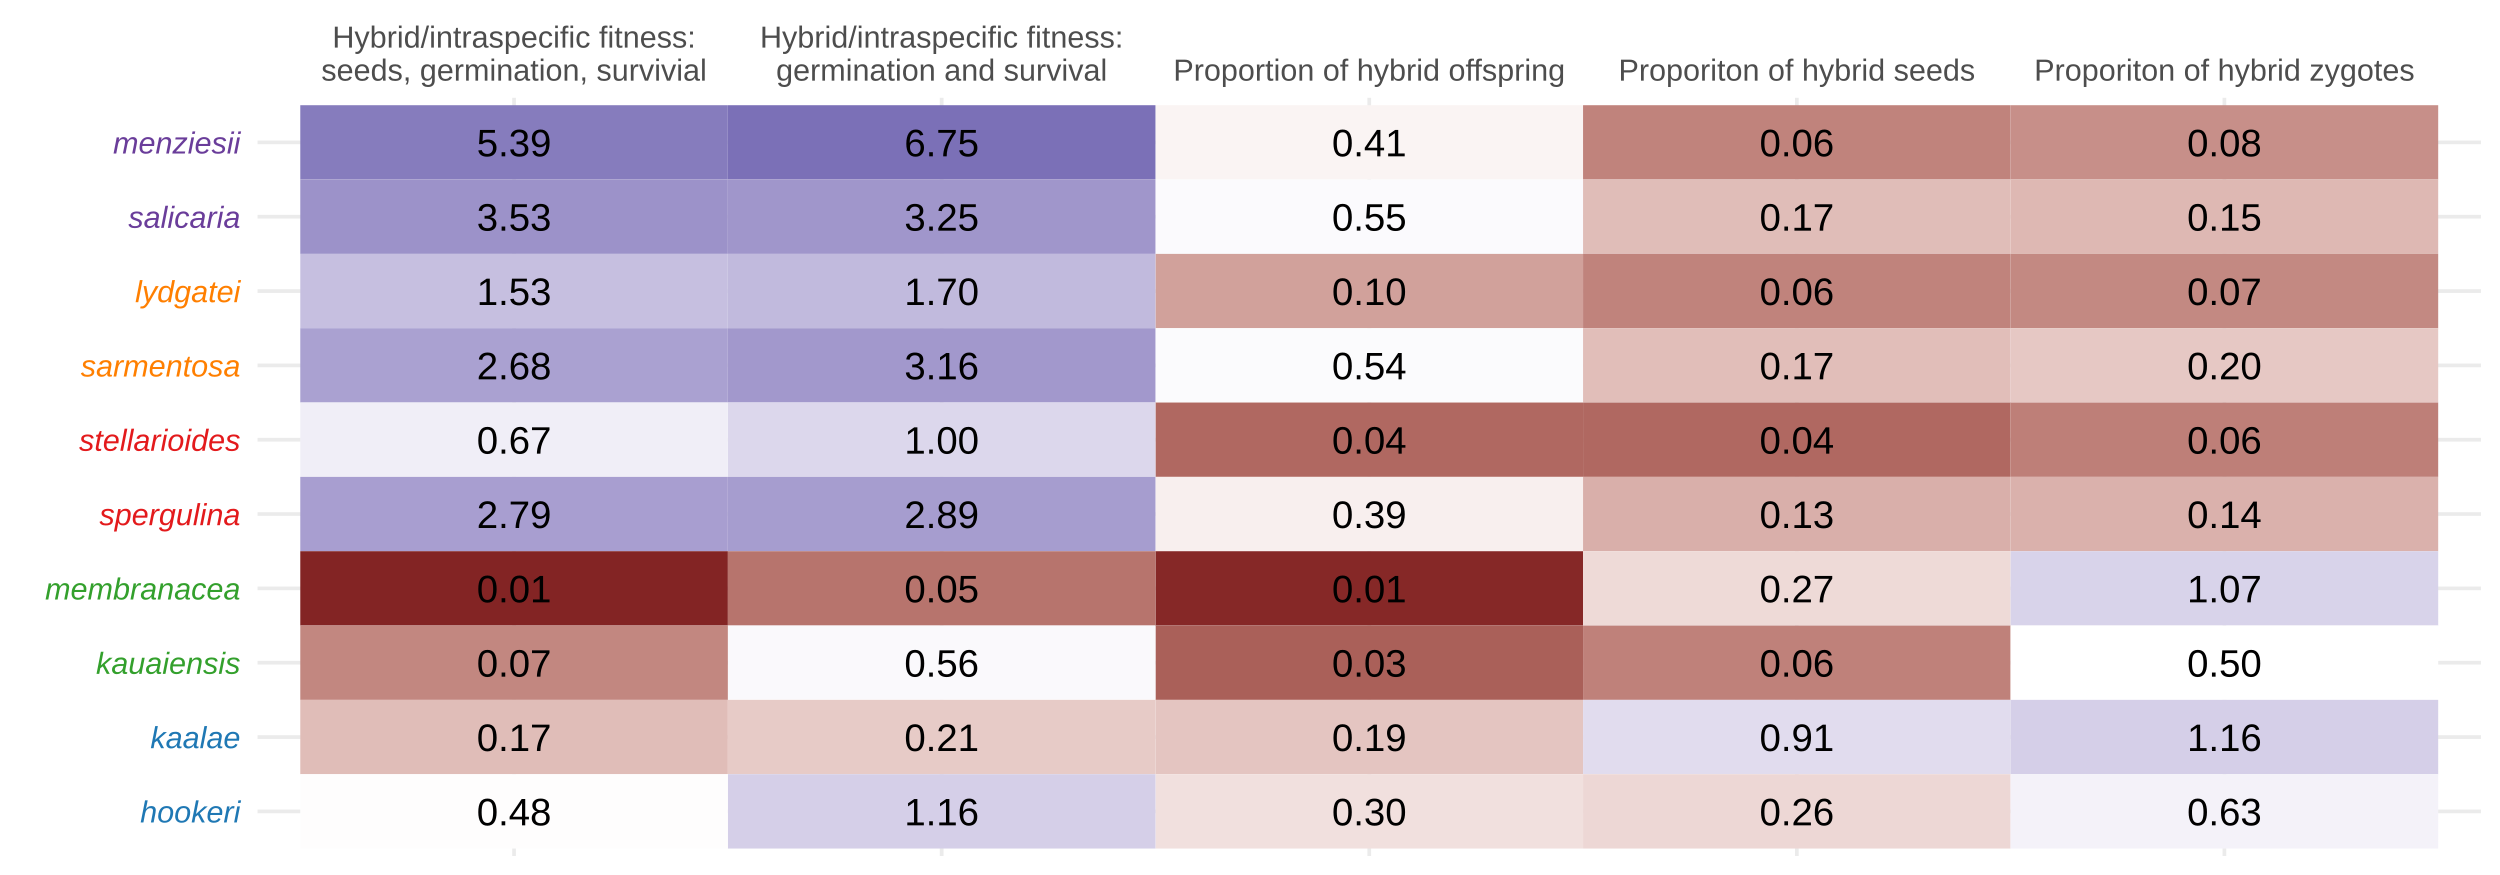
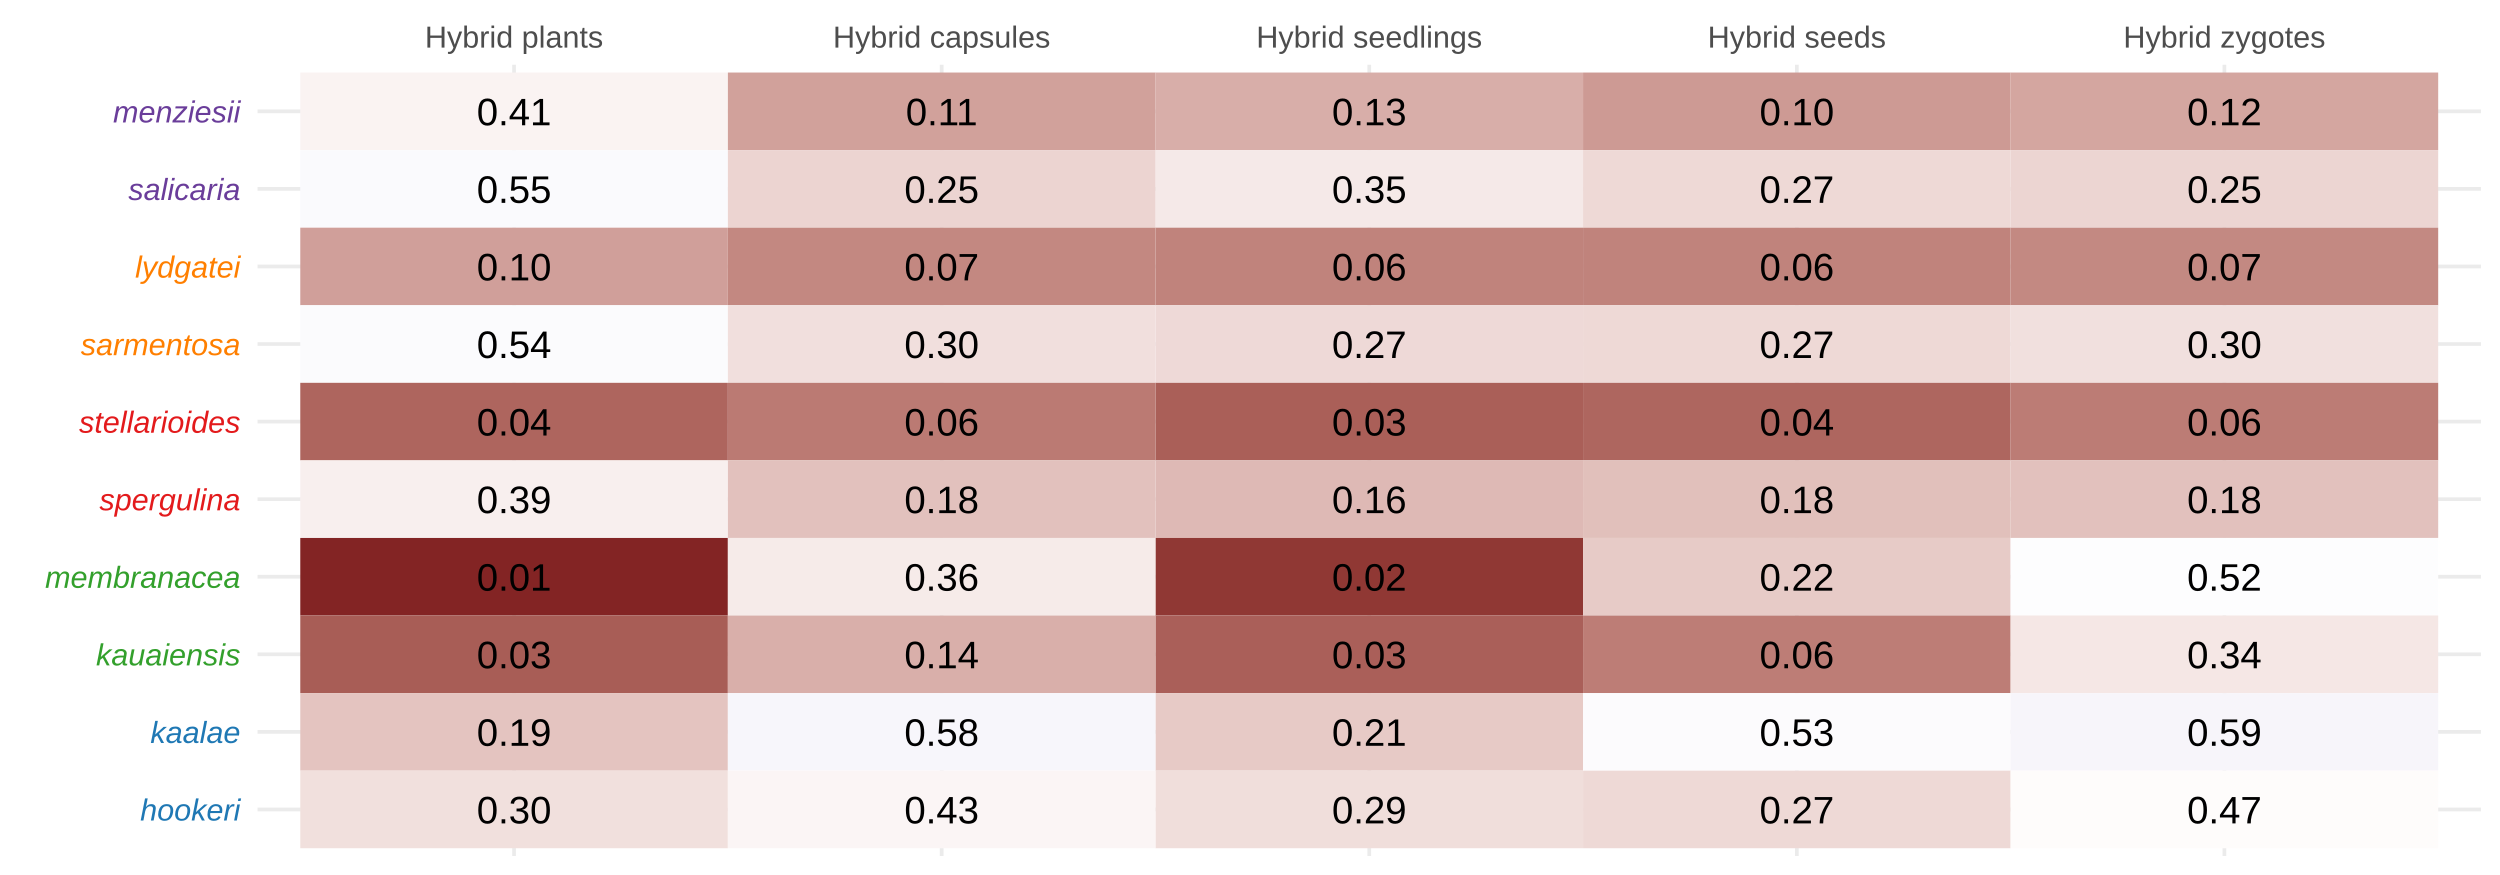
<svg xmlns="http://www.w3.org/2000/svg" class="svglite" width="720.00pt" height="252.00pt" viewBox="0 0 720.00 252.00">
  <defs>
    <style type="text/css">
    .svglite line, .svglite polyline, .svglite polygon, .svglite path, .svglite rect, .svglite circle {
      fill: none;
      stroke: #000000;
      stroke-linecap: round;
      stroke-linejoin: round;
      stroke-miterlimit: 10.00;
    }
    .svglite text {
      white-space: pre;
    }
  </style>
  </defs>
  <rect width="100%" height="100%" style="stroke: none; fill: #FFFFFF;" />
  <defs>
    <clipPath id="cpMC4wMHw3MjAuMDB8MC4wMHwyNTIuMDA=">
      <rect x="0.00" y="0.00" width="720.00" height="252.00" />
    </clipPath>
  </defs>
  <g clip-path="url(#cpMC4wMHw3MjAuMDB8MC4wMHwyNTIuMDA=)">
</g>
  <defs>
-     <clipPath id="cpNzQuMTd8NzE0LjUyfDI4LjE2fDI0Ni41Mg==">
-       <rect x="74.17" y="28.16" width="640.35" height="218.36" />
+     <clipPath id="cpNzQuMTd8NzE0LjUyfDE4LjY1fDI0Ni41Mg==">
+       <rect x="74.17" y="18.65" width="640.35" height="227.87" />
    </clipPath>
  </defs>
-   <g clip-path="url(#cpNzQuMTd8NzE0LjUyfDI4LjE2fDI0Ni41Mg==)">
-     <polyline points="74.17,233.68 714.52,233.68 " style="stroke-width: 1.07; stroke: #EBEBEB; stroke-linecap: butt;" />
-     <polyline points="74.17,212.27 714.52,212.27 " style="stroke-width: 1.07; stroke: #EBEBEB; stroke-linecap: butt;" />
-     <polyline points="74.17,190.86 714.52,190.86 " style="stroke-width: 1.07; stroke: #EBEBEB; stroke-linecap: butt;" />
-     <polyline points="74.17,169.45 714.52,169.45 " style="stroke-width: 1.07; stroke: #EBEBEB; stroke-linecap: butt;" />
-     <polyline points="74.17,148.04 714.52,148.04 " style="stroke-width: 1.07; stroke: #EBEBEB; stroke-linecap: butt;" />
-     <polyline points="74.17,126.64 714.52,126.64 " style="stroke-width: 1.07; stroke: #EBEBEB; stroke-linecap: butt;" />
-     <polyline points="74.17,105.23 714.52,105.23 " style="stroke-width: 1.07; stroke: #EBEBEB; stroke-linecap: butt;" />
-     <polyline points="74.17,83.82 714.52,83.82 " style="stroke-width: 1.07; stroke: #EBEBEB; stroke-linecap: butt;" />
-     <polyline points="74.17,62.41 714.52,62.41 " style="stroke-width: 1.07; stroke: #EBEBEB; stroke-linecap: butt;" />
-     <polyline points="74.17,41.00 714.52,41.00 " style="stroke-width: 1.07; stroke: #EBEBEB; stroke-linecap: butt;" />
-     <polyline points="148.05,246.52 148.05,28.16 " style="stroke-width: 1.07; stroke: #EBEBEB; stroke-linecap: butt;" />
-     <polyline points="271.20,246.52 271.20,28.16 " style="stroke-width: 1.07; stroke: #EBEBEB; stroke-linecap: butt;" />
-     <polyline points="394.34,246.52 394.34,28.16 " style="stroke-width: 1.07; stroke: #EBEBEB; stroke-linecap: butt;" />
-     <polyline points="517.49,246.52 517.49,28.16 " style="stroke-width: 1.07; stroke: #EBEBEB; stroke-linecap: butt;" />
-     <polyline points="640.63,246.52 640.63,28.16 " style="stroke-width: 1.07; stroke: #EBEBEB; stroke-linecap: butt;" />
-     <rect x="332.77" y="30.30" width="123.14" height="21.41" style="stroke-width: 0.21; stroke: none; stroke-linecap: butt; stroke-linejoin: miter; fill: #FAF4F3;" />
-     <rect x="209.63" y="30.30" width="123.14" height="21.41" style="stroke-width: 0.21; stroke: none; stroke-linecap: butt; stroke-linejoin: miter; fill: #7B70B7;" />
-     <rect x="455.92" y="30.30" width="123.14" height="21.41" style="stroke-width: 0.21; stroke: none; stroke-linecap: butt; stroke-linejoin: miter; fill: #C0837C;" />
-     <rect x="86.48" y="30.30" width="123.14" height="21.41" style="stroke-width: 0.21; stroke: none; stroke-linecap: butt; stroke-linejoin: miter; fill: #867CBD;" />
-     <rect x="579.06" y="30.30" width="123.14" height="21.41" style="stroke-width: 0.21; stroke: none; stroke-linecap: butt; stroke-linejoin: miter; fill: #C78F89;" />
-     <rect x="332.77" y="51.71" width="123.14" height="21.41" style="stroke-width: 0.21; stroke: none; stroke-linecap: butt; stroke-linejoin: miter; fill: #FBFAFD;" />
-     <rect x="209.63" y="51.71" width="123.14" height="21.41" style="stroke-width: 0.21; stroke: none; stroke-linecap: butt; stroke-linejoin: miter; fill: #A096CB;" />
-     <rect x="455.92" y="51.71" width="123.14" height="21.41" style="stroke-width: 0.21; stroke: none; stroke-linecap: butt; stroke-linejoin: miter; fill: #E0BDB8;" />
-     <rect x="86.48" y="51.71" width="123.14" height="21.41" style="stroke-width: 0.21; stroke: none; stroke-linecap: butt; stroke-linejoin: miter; fill: #9C92C9;" />
-     <rect x="579.06" y="51.71" width="123.14" height="21.41" style="stroke-width: 0.21; stroke: none; stroke-linecap: butt; stroke-linejoin: miter; fill: #DEB8B3;" />
-     <rect x="332.77" y="73.12" width="123.14" height="21.41" style="stroke-width: 0.21; stroke: none; stroke-linecap: butt; stroke-linejoin: miter; fill: #D1A19B;" />
-     <rect x="209.63" y="73.12" width="123.14" height="21.41" style="stroke-width: 0.21; stroke: none; stroke-linecap: butt; stroke-linejoin: miter; fill: #C1BADD;" />
-     <rect x="455.92" y="73.12" width="123.14" height="21.41" style="stroke-width: 0.21; stroke: none; stroke-linecap: butt; stroke-linejoin: miter; fill: #C0837C;" />
-     <rect x="86.48" y="73.12" width="123.14" height="21.41" style="stroke-width: 0.21; stroke: none; stroke-linecap: butt; stroke-linejoin: miter; fill: #C6BFE0;" />
-     <rect x="579.06" y="73.12" width="123.14" height="21.41" style="stroke-width: 0.21; stroke: none; stroke-linecap: butt; stroke-linejoin: miter; fill: #C38982;" />
-     <rect x="332.77" y="94.52" width="123.14" height="21.41" style="stroke-width: 0.21; stroke: none; stroke-linecap: butt; stroke-linejoin: miter; fill: #FBFBFD;" />
-     <rect x="209.63" y="94.52" width="123.14" height="21.41" style="stroke-width: 0.21; stroke: none; stroke-linecap: butt; stroke-linejoin: miter; fill: #A298CC;" />
-     <rect x="455.92" y="94.52" width="123.14" height="21.41" style="stroke-width: 0.21; stroke: none; stroke-linecap: butt; stroke-linejoin: miter; fill: #E1BEB9;" />
-     <rect x="86.48" y="94.52" width="123.14" height="21.41" style="stroke-width: 0.21; stroke: none; stroke-linecap: butt; stroke-linejoin: miter; fill: #AAA1D1;" />
-     <rect x="579.06" y="94.52" width="123.14" height="21.41" style="stroke-width: 0.21; stroke: none; stroke-linecap: butt; stroke-linejoin: miter; fill: #E6C8C4;" />
-     <rect x="332.77" y="115.93" width="123.14" height="21.41" style="stroke-width: 0.21; stroke: none; stroke-linecap: butt; stroke-linejoin: miter; fill: #B06861;" />
-     <rect x="209.63" y="115.93" width="123.14" height="21.41" style="stroke-width: 0.21; stroke: none; stroke-linecap: butt; stroke-linejoin: miter; fill: #DCD7EC;" />
-     <rect x="455.92" y="115.93" width="123.14" height="21.41" style="stroke-width: 0.21; stroke: none; stroke-linecap: butt; stroke-linejoin: miter; fill: #B06861;" />
-     <rect x="86.48" y="115.93" width="123.14" height="21.41" style="stroke-width: 0.21; stroke: none; stroke-linecap: butt; stroke-linejoin: miter; fill: #F0EEF7;" />
-     <rect x="579.06" y="115.93" width="123.14" height="21.41" style="stroke-width: 0.21; stroke: none; stroke-linecap: butt; stroke-linejoin: miter; fill: #BE7F78;" />
-     <rect x="332.77" y="137.34" width="123.14" height="21.41" style="stroke-width: 0.21; stroke: none; stroke-linecap: butt; stroke-linejoin: miter; fill: #F8EFEE;" />
-     <rect x="209.63" y="137.34" width="123.14" height="21.41" style="stroke-width: 0.21; stroke: none; stroke-linecap: butt; stroke-linejoin: miter; fill: #A69DCF;" />
-     <rect x="455.92" y="137.34" width="123.14" height="21.41" style="stroke-width: 0.21; stroke: none; stroke-linecap: butt; stroke-linejoin: miter; fill: #D9AFAA;" />
-     <rect x="86.48" y="137.34" width="123.14" height="21.41" style="stroke-width: 0.21; stroke: none; stroke-linecap: butt; stroke-linejoin: miter; fill: #A89ED0;" />
-     <rect x="579.06" y="137.34" width="123.14" height="21.41" style="stroke-width: 0.21; stroke: none; stroke-linecap: butt; stroke-linejoin: miter; fill: #DAB1AC;" />
-     <rect x="332.77" y="158.75" width="123.14" height="21.41" style="stroke-width: 0.21; stroke: none; stroke-linecap: butt; stroke-linejoin: miter; fill: #862827;" />
-     <rect x="209.63" y="158.75" width="123.14" height="21.41" style="stroke-width: 0.21; stroke: none; stroke-linecap: butt; stroke-linejoin: miter; fill: #B7746D;" />
-     <rect x="455.92" y="158.75" width="123.14" height="21.41" style="stroke-width: 0.21; stroke: none; stroke-linecap: butt; stroke-linejoin: miter; fill: #EEDAD7;" />
-     <rect x="86.48" y="158.75" width="123.14" height="21.41" style="stroke-width: 0.21; stroke: none; stroke-linecap: butt; stroke-linejoin: miter; fill: #832424;" />
-     <rect x="579.06" y="158.75" width="123.14" height="21.41" style="stroke-width: 0.21; stroke: none; stroke-linecap: butt; stroke-linejoin: miter; fill: #D8D3EA;" />
-     <rect x="332.77" y="180.16" width="123.14" height="21.41" style="stroke-width: 0.21; stroke: none; stroke-linecap: butt; stroke-linejoin: miter; fill: #AA6059;" />
-     <rect x="209.63" y="180.16" width="123.14" height="21.41" style="stroke-width: 0.21; stroke: none; stroke-linecap: butt; stroke-linejoin: miter; fill: #FAF9FC;" />
-     <rect x="455.92" y="180.16" width="123.14" height="21.41" style="stroke-width: 0.21; stroke: none; stroke-linecap: butt; stroke-linejoin: miter; fill: #BF817A;" />
-     <rect x="86.48" y="180.16" width="123.14" height="21.41" style="stroke-width: 0.21; stroke: none; stroke-linecap: butt; stroke-linejoin: miter; fill: #C28780;" />
-     <rect x="579.06" y="180.16" width="123.14" height="21.41" style="stroke-width: 0.21; stroke: none; stroke-linecap: butt; stroke-linejoin: miter; fill: #FFFFFF;" />
-     <rect x="332.77" y="201.56" width="123.14" height="21.41" style="stroke-width: 0.21; stroke: none; stroke-linecap: butt; stroke-linejoin: miter; fill: #E4C5C1;" />
-     <rect x="209.63" y="201.56" width="123.14" height="21.41" style="stroke-width: 0.21; stroke: none; stroke-linecap: butt; stroke-linejoin: miter; fill: #E7CBC7;" />
-     <rect x="455.92" y="201.56" width="123.14" height="21.41" style="stroke-width: 0.21; stroke: none; stroke-linecap: butt; stroke-linejoin: miter; fill: #E1DCEE;" />
-     <rect x="86.48" y="201.56" width="123.14" height="21.41" style="stroke-width: 0.21; stroke: none; stroke-linecap: butt; stroke-linejoin: miter; fill: #E0BDB8;" />
-     <rect x="579.06" y="201.56" width="123.14" height="21.41" style="stroke-width: 0.21; stroke: none; stroke-linecap: butt; stroke-linejoin: miter; fill: #D5CFE8;" />
-     <rect x="332.77" y="222.97" width="123.14" height="21.41" style="stroke-width: 0.21; stroke: none; stroke-linecap: butt; stroke-linejoin: miter; fill: #F1E0DE;" />
-     <rect x="209.63" y="222.97" width="123.14" height="21.41" style="stroke-width: 0.21; stroke: none; stroke-linecap: butt; stroke-linejoin: miter; fill: #D5CFE8;" />
-     <rect x="455.92" y="222.97" width="123.14" height="21.41" style="stroke-width: 0.21; stroke: none; stroke-linecap: butt; stroke-linejoin: miter; fill: #EDD7D5;" />
-     <rect x="86.48" y="222.97" width="123.14" height="21.41" style="stroke-width: 0.21; stroke: none; stroke-linecap: butt; stroke-linejoin: miter; fill: #FEFDFD;" />
-     <rect x="579.06" y="222.97" width="123.14" height="21.41" style="stroke-width: 0.21; stroke: none; stroke-linecap: butt; stroke-linejoin: miter; fill: #F4F2F9;" />
-     <text x="394.34" y="45.02" text-anchor="middle" style="font-size: 11.04px; font-family: &quot;Arial&quot;;">0.41</text>
-     <text x="271.20" y="45.02" text-anchor="middle" style="font-size: 11.04px; font-family: &quot;Arial&quot;;">6.75</text>
-     <text x="517.49" y="45.02" text-anchor="middle" style="font-size: 11.04px; font-family: &quot;Arial&quot;;">0.06</text>
-     <text x="148.05" y="45.02" text-anchor="middle" style="font-size: 11.04px; font-family: &quot;Arial&quot;;">5.39</text>
-     <text x="640.63" y="45.02" text-anchor="middle" style="font-size: 11.04px; font-family: &quot;Arial&quot;;">0.08</text>
-     <text x="394.34" y="66.43" text-anchor="middle" style="font-size: 11.04px; font-family: &quot;Arial&quot;;">0.55</text>
-     <text x="271.20" y="66.43" text-anchor="middle" style="font-size: 11.04px; font-family: &quot;Arial&quot;;">3.25</text>
-     <text x="517.49" y="66.43" text-anchor="middle" style="font-size: 11.04px; font-family: &quot;Arial&quot;;">0.17</text>
-     <text x="148.05" y="66.43" text-anchor="middle" style="font-size: 11.04px; font-family: &quot;Arial&quot;;">3.53</text>
-     <text x="640.63" y="66.43" text-anchor="middle" style="font-size: 11.04px; font-family: &quot;Arial&quot;;">0.15</text>
-     <text x="394.34" y="87.84" text-anchor="middle" style="font-size: 11.04px; font-family: &quot;Arial&quot;;">0.10</text>
-     <text x="271.20" y="87.84" text-anchor="middle" style="font-size: 11.04px; font-family: &quot;Arial&quot;;">1.70</text>
-     <text x="517.49" y="87.84" text-anchor="middle" style="font-size: 11.04px; font-family: &quot;Arial&quot;;">0.06</text>
-     <text x="148.05" y="87.84" text-anchor="middle" style="font-size: 11.04px; font-family: &quot;Arial&quot;;">1.53</text>
-     <text x="640.63" y="87.84" text-anchor="middle" style="font-size: 11.04px; font-family: &quot;Arial&quot;;">0.07</text>
-     <text x="394.34" y="109.25" text-anchor="middle" style="font-size: 11.04px; font-family: &quot;Arial&quot;;">0.54</text>
-     <text x="271.20" y="109.25" text-anchor="middle" style="font-size: 11.04px; font-family: &quot;Arial&quot;;">3.16</text>
-     <text x="517.49" y="109.25" text-anchor="middle" style="font-size: 11.04px; font-family: &quot;Arial&quot;;">0.17</text>
-     <text x="148.05" y="109.25" text-anchor="middle" style="font-size: 11.04px; font-family: &quot;Arial&quot;;">2.68</text>
-     <text x="640.63" y="109.25" text-anchor="middle" style="font-size: 11.04px; font-family: &quot;Arial&quot;;">0.20</text>
-     <text x="394.34" y="130.66" text-anchor="middle" style="font-size: 11.04px; font-family: &quot;Arial&quot;;">0.04</text>
-     <text x="271.20" y="130.66" text-anchor="middle" style="font-size: 11.04px; font-family: &quot;Arial&quot;;">1.00</text>
-     <text x="517.49" y="130.66" text-anchor="middle" style="font-size: 11.04px; font-family: &quot;Arial&quot;;">0.04</text>
-     <text x="148.05" y="130.66" text-anchor="middle" style="font-size: 11.04px; font-family: &quot;Arial&quot;;">0.67</text>
-     <text x="640.63" y="130.66" text-anchor="middle" style="font-size: 11.04px; font-family: &quot;Arial&quot;;">0.06</text>
-     <text x="394.34" y="152.06" text-anchor="middle" style="font-size: 11.04px; font-family: &quot;Arial&quot;;">0.39</text>
-     <text x="271.20" y="152.06" text-anchor="middle" style="font-size: 11.04px; font-family: &quot;Arial&quot;;">2.89</text>
-     <text x="517.49" y="152.06" text-anchor="middle" style="font-size: 11.04px; font-family: &quot;Arial&quot;;">0.13</text>
-     <text x="148.05" y="152.06" text-anchor="middle" style="font-size: 11.04px; font-family: &quot;Arial&quot;;">2.79</text>
-     <text x="640.63" y="152.06" text-anchor="middle" style="font-size: 11.04px; font-family: &quot;Arial&quot;;">0.14</text>
-     <text x="394.34" y="173.47" text-anchor="middle" style="font-size: 11.04px; font-family: &quot;Arial&quot;;">0.01</text>
-     <text x="271.20" y="173.47" text-anchor="middle" style="font-size: 11.04px; font-family: &quot;Arial&quot;;">0.05</text>
-     <text x="517.49" y="173.47" text-anchor="middle" style="font-size: 11.04px; font-family: &quot;Arial&quot;;">0.27</text>
-     <text x="148.05" y="173.47" text-anchor="middle" style="font-size: 11.04px; font-family: &quot;Arial&quot;;">0.01</text>
-     <text x="640.63" y="173.47" text-anchor="middle" style="font-size: 11.04px; font-family: &quot;Arial&quot;;">1.07</text>
-     <text x="394.34" y="194.88" text-anchor="middle" style="font-size: 11.04px; font-family: &quot;Arial&quot;;">0.03</text>
-     <text x="271.20" y="194.88" text-anchor="middle" style="font-size: 11.04px; font-family: &quot;Arial&quot;;">0.56</text>
-     <text x="517.49" y="194.88" text-anchor="middle" style="font-size: 11.04px; font-family: &quot;Arial&quot;;">0.06</text>
-     <text x="148.05" y="194.88" text-anchor="middle" style="font-size: 11.04px; font-family: &quot;Arial&quot;;">0.07</text>
-     <text x="640.63" y="194.88" text-anchor="middle" style="font-size: 11.04px; font-family: &quot;Arial&quot;;">0.50</text>
-     <text x="394.34" y="216.29" text-anchor="middle" style="font-size: 11.04px; font-family: &quot;Arial&quot;;">0.19</text>
-     <text x="271.20" y="216.29" text-anchor="middle" style="font-size: 11.04px; font-family: &quot;Arial&quot;;">0.21</text>
-     <text x="517.49" y="216.29" text-anchor="middle" style="font-size: 11.04px; font-family: &quot;Arial&quot;;">0.91</text>
-     <text x="148.05" y="216.29" text-anchor="middle" style="font-size: 11.04px; font-family: &quot;Arial&quot;;">0.17</text>
-     <text x="640.63" y="216.29" text-anchor="middle" style="font-size: 11.04px; font-family: &quot;Arial&quot;;">1.16</text>
-     <text x="394.34" y="237.70" text-anchor="middle" style="font-size: 11.04px; font-family: &quot;Arial&quot;;">0.30</text>
-     <text x="271.20" y="237.70" text-anchor="middle" style="font-size: 11.04px; font-family: &quot;Arial&quot;;">1.16</text>
-     <text x="517.49" y="237.70" text-anchor="middle" style="font-size: 11.04px; font-family: &quot;Arial&quot;;">0.26</text>
-     <text x="148.05" y="237.70" text-anchor="middle" style="font-size: 11.04px; font-family: &quot;Arial&quot;;">0.48</text>
-     <text x="640.63" y="237.70" text-anchor="middle" style="font-size: 11.04px; font-family: &quot;Arial&quot;;">0.63</text>
+   <g clip-path="url(#cpNzQuMTd8NzE0LjUyfDE4LjY1fDI0Ni41Mg==)">
+     <polyline points="74.17,233.12 714.52,233.12 " style="stroke-width: 1.07; stroke: #EBEBEB; stroke-linecap: butt;" />
+     <polyline points="74.17,210.78 714.52,210.78 " style="stroke-width: 1.07; stroke: #EBEBEB; stroke-linecap: butt;" />
+     <polyline points="74.17,188.44 714.52,188.44 " style="stroke-width: 1.07; stroke: #EBEBEB; stroke-linecap: butt;" />
+     <polyline points="74.17,166.10 714.52,166.10 " style="stroke-width: 1.07; stroke: #EBEBEB; stroke-linecap: butt;" />
+     <polyline points="74.17,143.76 714.52,143.76 " style="stroke-width: 1.07; stroke: #EBEBEB; stroke-linecap: butt;" />
+     <polyline points="74.17,121.42 714.52,121.42 " style="stroke-width: 1.07; stroke: #EBEBEB; stroke-linecap: butt;" />
+     <polyline points="74.17,99.08 714.52,99.08 " style="stroke-width: 1.07; stroke: #EBEBEB; stroke-linecap: butt;" />
+     <polyline points="74.17,76.74 714.52,76.74 " style="stroke-width: 1.07; stroke: #EBEBEB; stroke-linecap: butt;" />
+     <polyline points="74.17,54.40 714.52,54.40 " style="stroke-width: 1.07; stroke: #EBEBEB; stroke-linecap: butt;" />
+     <polyline points="74.17,32.06 714.52,32.06 " style="stroke-width: 1.07; stroke: #EBEBEB; stroke-linecap: butt;" />
+     <polyline points="148.05,246.52 148.05,18.65 " style="stroke-width: 1.07; stroke: #EBEBEB; stroke-linecap: butt;" />
+     <polyline points="271.20,246.52 271.20,18.65 " style="stroke-width: 1.07; stroke: #EBEBEB; stroke-linecap: butt;" />
+     <polyline points="394.34,246.52 394.34,18.65 " style="stroke-width: 1.07; stroke: #EBEBEB; stroke-linecap: butt;" />
+     <polyline points="517.49,246.52 517.49,18.65 " style="stroke-width: 1.07; stroke: #EBEBEB; stroke-linecap: butt;" />
+     <polyline points="640.63,246.52 640.63,18.65 " style="stroke-width: 1.07; stroke: #EBEBEB; stroke-linecap: butt;" />
+     <rect x="86.48" y="20.89" width="123.14" height="22.34" style="stroke-width: 0.21; stroke: none; stroke-linecap: butt; stroke-linejoin: miter; fill: #FAF3F2;" />
+     <rect x="332.77" y="20.89" width="123.14" height="22.34" style="stroke-width: 0.21; stroke: none; stroke-linecap: butt; stroke-linejoin: miter; fill: #D8AEA9;" />
+     <rect x="455.92" y="20.89" width="123.14" height="22.34" style="stroke-width: 0.21; stroke: none; stroke-linecap: butt; stroke-linejoin: miter; fill: #CD9A94;" />
+     <rect x="209.63" y="20.89" width="123.14" height="22.34" style="stroke-width: 0.21; stroke: none; stroke-linecap: butt; stroke-linejoin: miter; fill: #D1A19B;" />
+     <rect x="579.06" y="20.89" width="123.14" height="22.34" style="stroke-width: 0.21; stroke: none; stroke-linecap: butt; stroke-linejoin: miter; fill: #D4A6A0;" />
+     <rect x="86.48" y="43.23" width="123.14" height="22.34" style="stroke-width: 0.21; stroke: none; stroke-linecap: butt; stroke-linejoin: miter; fill: #FAFAFD;" />
+     <rect x="332.77" y="43.23" width="123.14" height="22.34" style="stroke-width: 0.21; stroke: none; stroke-linecap: butt; stroke-linejoin: miter; fill: #F5E9E8;" />
+     <rect x="455.92" y="43.23" width="123.14" height="22.34" style="stroke-width: 0.21; stroke: none; stroke-linecap: butt; stroke-linejoin: miter; fill: #EED9D6;" />
+     <rect x="209.63" y="43.23" width="123.14" height="22.34" style="stroke-width: 0.21; stroke: none; stroke-linecap: butt; stroke-linejoin: miter; fill: #ECD4D1;" />
+     <rect x="579.06" y="43.23" width="123.14" height="22.34" style="stroke-width: 0.21; stroke: none; stroke-linecap: butt; stroke-linejoin: miter; fill: #ECD5D2;" />
+     <rect x="86.48" y="65.57" width="123.14" height="22.34" style="stroke-width: 0.21; stroke: none; stroke-linecap: butt; stroke-linejoin: miter; fill: #D09F9A;" />
+     <rect x="332.77" y="65.57" width="123.14" height="22.34" style="stroke-width: 0.21; stroke: none; stroke-linecap: butt; stroke-linejoin: miter; fill: #C0837C;" />
+     <rect x="455.92" y="65.57" width="123.14" height="22.34" style="stroke-width: 0.21; stroke: none; stroke-linecap: butt; stroke-linejoin: miter; fill: #C0837C;" />
+     <rect x="209.63" y="65.57" width="123.14" height="22.34" style="stroke-width: 0.21; stroke: none; stroke-linecap: butt; stroke-linejoin: miter; fill: #C38881;" />
+     <rect x="579.06" y="65.57" width="123.14" height="22.34" style="stroke-width: 0.21; stroke: none; stroke-linecap: butt; stroke-linejoin: miter; fill: #C38982;" />
+     <rect x="86.48" y="87.91" width="123.14" height="22.34" style="stroke-width: 0.21; stroke: none; stroke-linecap: butt; stroke-linejoin: miter; fill: #FBFBFD;" />
+     <rect x="332.77" y="87.91" width="123.14" height="22.34" style="stroke-width: 0.21; stroke: none; stroke-linecap: butt; stroke-linejoin: miter; fill: #EED9D7;" />
+     <rect x="455.92" y="87.91" width="123.14" height="22.34" style="stroke-width: 0.21; stroke: none; stroke-linecap: butt; stroke-linejoin: miter; fill: #EED9D6;" />
+     <rect x="209.63" y="87.91" width="123.14" height="22.34" style="stroke-width: 0.21; stroke: none; stroke-linecap: butt; stroke-linejoin: miter; fill: #F1DFDD;" />
+     <rect x="579.06" y="87.91" width="123.14" height="22.34" style="stroke-width: 0.21; stroke: none; stroke-linecap: butt; stroke-linejoin: miter; fill: #F1E0DE;" />
+     <rect x="86.48" y="110.25" width="123.14" height="22.34" style="stroke-width: 0.21; stroke: none; stroke-linecap: butt; stroke-linejoin: miter; fill: #AE655E;" />
+     <rect x="332.77" y="110.25" width="123.14" height="22.34" style="stroke-width: 0.21; stroke: none; stroke-linecap: butt; stroke-linejoin: miter; fill: #AA5F58;" />
+     <rect x="455.92" y="110.25" width="123.14" height="22.34" style="stroke-width: 0.21; stroke: none; stroke-linecap: butt; stroke-linejoin: miter; fill: #AE665F;" />
+     <rect x="209.63" y="110.25" width="123.14" height="22.34" style="stroke-width: 0.21; stroke: none; stroke-linecap: butt; stroke-linejoin: miter; fill: #BB7A73;" />
+     <rect x="579.06" y="110.25" width="123.14" height="22.34" style="stroke-width: 0.21; stroke: none; stroke-linecap: butt; stroke-linejoin: miter; fill: #BC7C75;" />
+     <rect x="86.48" y="132.59" width="123.14" height="22.34" style="stroke-width: 0.21; stroke: none; stroke-linecap: butt; stroke-linejoin: miter; fill: #F8EFEE;" />
+     <rect x="332.77" y="132.59" width="123.14" height="22.34" style="stroke-width: 0.21; stroke: none; stroke-linecap: butt; stroke-linejoin: miter; fill: #DEB9B5;" />
+     <rect x="455.92" y="132.59" width="123.14" height="22.34" style="stroke-width: 0.21; stroke: none; stroke-linecap: butt; stroke-linejoin: miter; fill: #E1C0BB;" />
+     <rect x="209.63" y="132.59" width="123.14" height="22.34" style="stroke-width: 0.21; stroke: none; stroke-linecap: butt; stroke-linejoin: miter; fill: #E2C1BD;" />
+     <rect x="579.06" y="132.59" width="123.14" height="22.34" style="stroke-width: 0.21; stroke: none; stroke-linecap: butt; stroke-linejoin: miter; fill: #E2C1BD;" />
+     <rect x="86.48" y="154.93" width="123.14" height="22.34" style="stroke-width: 0.21; stroke: none; stroke-linecap: butt; stroke-linejoin: miter; fill: #832424;" />
+     <rect x="332.77" y="154.93" width="123.14" height="22.34" style="stroke-width: 0.21; stroke: none; stroke-linecap: butt; stroke-linejoin: miter; fill: #903834;" />
+     <rect x="455.92" y="154.93" width="123.14" height="22.34" style="stroke-width: 0.21; stroke: none; stroke-linecap: butt; stroke-linejoin: miter; fill: #E7CBC7;" />
+     <rect x="209.63" y="154.93" width="123.14" height="22.34" style="stroke-width: 0.21; stroke: none; stroke-linecap: butt; stroke-linejoin: miter; fill: #F6EBE9;" />
+     <rect x="579.06" y="154.93" width="123.14" height="22.34" style="stroke-width: 0.21; stroke: none; stroke-linecap: butt; stroke-linejoin: miter; fill: #FDFDFE;" />
+     <rect x="86.48" y="177.27" width="123.14" height="22.34" style="stroke-width: 0.21; stroke: none; stroke-linecap: butt; stroke-linejoin: miter; fill: #A85D56;" />
+     <rect x="332.77" y="177.27" width="123.14" height="22.34" style="stroke-width: 0.21; stroke: none; stroke-linecap: butt; stroke-linejoin: miter; fill: #AA5F59;" />
+     <rect x="455.92" y="177.27" width="123.14" height="22.34" style="stroke-width: 0.21; stroke: none; stroke-linecap: butt; stroke-linejoin: miter; fill: #BD7D76;" />
+     <rect x="209.63" y="177.27" width="123.14" height="22.34" style="stroke-width: 0.21; stroke: none; stroke-linecap: butt; stroke-linejoin: miter; fill: #D9AFAA;" />
+     <rect x="579.06" y="177.27" width="123.14" height="22.34" style="stroke-width: 0.21; stroke: none; stroke-linecap: butt; stroke-linejoin: miter; fill: #F5E7E5;" />
+     <rect x="86.48" y="199.61" width="123.14" height="22.34" style="stroke-width: 0.21; stroke: none; stroke-linecap: butt; stroke-linejoin: miter; fill: #E4C4C0;" />
+     <rect x="332.77" y="199.61" width="123.14" height="22.34" style="stroke-width: 0.21; stroke: none; stroke-linecap: butt; stroke-linejoin: miter; fill: #E7CAC6;" />
+     <rect x="455.92" y="199.61" width="123.14" height="22.34" style="stroke-width: 0.21; stroke: none; stroke-linecap: butt; stroke-linejoin: miter; fill: #FCFBFD;" />
+     <rect x="209.63" y="199.61" width="123.14" height="22.34" style="stroke-width: 0.21; stroke: none; stroke-linecap: butt; stroke-linejoin: miter; fill: #F7F6FB;" />
+     <rect x="579.06" y="199.61" width="123.14" height="22.34" style="stroke-width: 0.21; stroke: none; stroke-linecap: butt; stroke-linejoin: miter; fill: #F7F5FA;" />
+     <rect x="86.48" y="221.95" width="123.14" height="22.34" style="stroke-width: 0.21; stroke: none; stroke-linecap: butt; stroke-linejoin: miter; fill: #F1E0DD;" />
+     <rect x="332.77" y="221.95" width="123.14" height="22.34" style="stroke-width: 0.21; stroke: none; stroke-linecap: butt; stroke-linejoin: miter; fill: #F0DEDB;" />
+     <rect x="455.92" y="221.95" width="123.14" height="22.34" style="stroke-width: 0.21; stroke: none; stroke-linecap: butt; stroke-linejoin: miter; fill: #EED9D6;" />
+     <rect x="209.63" y="221.95" width="123.14" height="22.34" style="stroke-width: 0.21; stroke: none; stroke-linecap: butt; stroke-linejoin: miter; fill: #FBF5F5;" />
+     <rect x="579.06" y="221.95" width="123.14" height="22.34" style="stroke-width: 0.21; stroke: none; stroke-linecap: butt; stroke-linejoin: miter; fill: #FEFCFB;" />
+     <text x="148.05" y="36.08" text-anchor="middle" style="font-size: 11.04px; font-family: &quot;Arial&quot;;">0.41</text>
+     <text x="394.34" y="36.08" text-anchor="middle" style="font-size: 11.04px; font-family: &quot;Arial&quot;;">0.13</text>
+     <text x="517.49" y="36.08" text-anchor="middle" style="font-size: 11.04px; font-family: &quot;Arial&quot;;">0.10</text>
+     <text x="271.20" y="36.08" text-anchor="middle" style="font-size: 11.04px; font-family: &quot;Arial&quot;;">0.11</text>
+     <text x="640.63" y="36.08" text-anchor="middle" style="font-size: 11.04px; font-family: &quot;Arial&quot;;">0.12</text>
+     <text x="148.05" y="58.42" text-anchor="middle" style="font-size: 11.04px; font-family: &quot;Arial&quot;;">0.55</text>
+     <text x="394.34" y="58.42" text-anchor="middle" style="font-size: 11.04px; font-family: &quot;Arial&quot;;">0.35</text>
+     <text x="517.49" y="58.42" text-anchor="middle" style="font-size: 11.04px; font-family: &quot;Arial&quot;;">0.27</text>
+     <text x="271.20" y="58.42" text-anchor="middle" style="font-size: 11.04px; font-family: &quot;Arial&quot;;">0.25</text>
+     <text x="640.63" y="58.42" text-anchor="middle" style="font-size: 11.04px; font-family: &quot;Arial&quot;;">0.25</text>
+     <text x="148.05" y="80.76" text-anchor="middle" style="font-size: 11.04px; font-family: &quot;Arial&quot;;">0.10</text>
+     <text x="394.34" y="80.76" text-anchor="middle" style="font-size: 11.04px; font-family: &quot;Arial&quot;;">0.06</text>
+     <text x="517.49" y="80.76" text-anchor="middle" style="font-size: 11.04px; font-family: &quot;Arial&quot;;">0.06</text>
+     <text x="271.20" y="80.76" text-anchor="middle" style="font-size: 11.04px; font-family: &quot;Arial&quot;;">0.07</text>
+     <text x="640.63" y="80.76" text-anchor="middle" style="font-size: 11.04px; font-family: &quot;Arial&quot;;">0.07</text>
+     <text x="148.05" y="103.10" text-anchor="middle" style="font-size: 11.04px; font-family: &quot;Arial&quot;;">0.54</text>
+     <text x="394.34" y="103.10" text-anchor="middle" style="font-size: 11.04px; font-family: &quot;Arial&quot;;">0.27</text>
+     <text x="517.49" y="103.10" text-anchor="middle" style="font-size: 11.04px; font-family: &quot;Arial&quot;;">0.27</text>
+     <text x="271.20" y="103.10" text-anchor="middle" style="font-size: 11.04px; font-family: &quot;Arial&quot;;">0.30</text>
+     <text x="640.63" y="103.10" text-anchor="middle" style="font-size: 11.04px; font-family: &quot;Arial&quot;;">0.30</text>
+     <text x="148.05" y="125.44" text-anchor="middle" style="font-size: 11.04px; font-family: &quot;Arial&quot;;">0.04</text>
+     <text x="394.34" y="125.44" text-anchor="middle" style="font-size: 11.04px; font-family: &quot;Arial&quot;;">0.03</text>
+     <text x="517.49" y="125.44" text-anchor="middle" style="font-size: 11.04px; font-family: &quot;Arial&quot;;">0.04</text>
+     <text x="271.20" y="125.44" text-anchor="middle" style="font-size: 11.04px; font-family: &quot;Arial&quot;;">0.06</text>
+     <text x="640.63" y="125.44" text-anchor="middle" style="font-size: 11.04px; font-family: &quot;Arial&quot;;">0.06</text>
+     <text x="148.05" y="147.78" text-anchor="middle" style="font-size: 11.04px; font-family: &quot;Arial&quot;;">0.39</text>
+     <text x="394.34" y="147.78" text-anchor="middle" style="font-size: 11.04px; font-family: &quot;Arial&quot;;">0.16</text>
+     <text x="517.49" y="147.78" text-anchor="middle" style="font-size: 11.04px; font-family: &quot;Arial&quot;;">0.18</text>
+     <text x="271.20" y="147.78" text-anchor="middle" style="font-size: 11.04px; font-family: &quot;Arial&quot;;">0.18</text>
+     <text x="640.63" y="147.78" text-anchor="middle" style="font-size: 11.04px; font-family: &quot;Arial&quot;;">0.18</text>
+     <text x="148.05" y="170.12" text-anchor="middle" style="font-size: 11.04px; font-family: &quot;Arial&quot;;">0.01</text>
+     <text x="394.34" y="170.12" text-anchor="middle" style="font-size: 11.04px; font-family: &quot;Arial&quot;;">0.02</text>
+     <text x="517.49" y="170.12" text-anchor="middle" style="font-size: 11.04px; font-family: &quot;Arial&quot;;">0.22</text>
+     <text x="271.20" y="170.12" text-anchor="middle" style="font-size: 11.04px; font-family: &quot;Arial&quot;;">0.36</text>
+     <text x="640.63" y="170.12" text-anchor="middle" style="font-size: 11.04px; font-family: &quot;Arial&quot;;">0.52</text>
+     <text x="148.05" y="192.46" text-anchor="middle" style="font-size: 11.04px; font-family: &quot;Arial&quot;;">0.03</text>
+     <text x="394.34" y="192.46" text-anchor="middle" style="font-size: 11.04px; font-family: &quot;Arial&quot;;">0.03</text>
+     <text x="517.49" y="192.46" text-anchor="middle" style="font-size: 11.04px; font-family: &quot;Arial&quot;;">0.06</text>
+     <text x="271.20" y="192.46" text-anchor="middle" style="font-size: 11.04px; font-family: &quot;Arial&quot;;">0.14</text>
+     <text x="640.63" y="192.46" text-anchor="middle" style="font-size: 11.04px; font-family: &quot;Arial&quot;;">0.34</text>
+     <text x="148.05" y="214.80" text-anchor="middle" style="font-size: 11.04px; font-family: &quot;Arial&quot;;">0.19</text>
+     <text x="394.34" y="214.80" text-anchor="middle" style="font-size: 11.04px; font-family: &quot;Arial&quot;;">0.21</text>
+     <text x="517.49" y="214.80" text-anchor="middle" style="font-size: 11.04px; font-family: &quot;Arial&quot;;">0.53</text>
+     <text x="271.20" y="214.80" text-anchor="middle" style="font-size: 11.04px; font-family: &quot;Arial&quot;;">0.58</text>
+     <text x="640.63" y="214.80" text-anchor="middle" style="font-size: 11.04px; font-family: &quot;Arial&quot;;">0.59</text>
+     <text x="148.05" y="237.14" text-anchor="middle" style="font-size: 11.04px; font-family: &quot;Arial&quot;;">0.30</text>
+     <text x="394.34" y="237.14" text-anchor="middle" style="font-size: 11.04px; font-family: &quot;Arial&quot;;">0.29</text>
+     <text x="517.49" y="237.14" text-anchor="middle" style="font-size: 11.04px; font-family: &quot;Arial&quot;;">0.27</text>
+     <text x="271.20" y="237.14" text-anchor="middle" style="font-size: 11.04px; font-family: &quot;Arial&quot;;">0.43</text>
+     <text x="640.63" y="237.14" text-anchor="middle" style="font-size: 11.04px; font-family: &quot;Arial&quot;;">0.47</text>
  </g>
  <g clip-path="url(#cpMC4wMHw3MjAuMDB8MC4wMHwyNTIuMDA=)">
-     <text x="148.05" y="13.72" text-anchor="middle" style="font-size: 8.80px;fill: #4D4D4D; font-family: &quot;Arial&quot;;">Hybrid/intraspecific fitness:</text>
-     <text x="148.05" y="23.23" text-anchor="middle" style="font-size: 8.80px;fill: #4D4D4D; font-family: &quot;Arial&quot;;">seeds, germination, survivial</text>
-     <text x="271.20" y="13.72" text-anchor="middle" style="font-size: 8.80px;fill: #4D4D4D; font-family: &quot;Arial&quot;;">Hybrid/intraspecific fitness:</text>
-     <text x="271.20" y="23.23" text-anchor="middle" style="font-size: 8.80px;fill: #4D4D4D; font-family: &quot;Arial&quot;;">germination and survival</text>
-     <text x="394.34" y="23.23" text-anchor="middle" style="font-size: 8.80px;fill: #4D4D4D; font-family: &quot;Arial&quot;;">Proportion of hybrid offspring</text>
-     <text x="517.49" y="23.23" text-anchor="middle" style="font-size: 8.80px;fill: #4D4D4D; font-family: &quot;Arial&quot;;">Proporiton of hybrid seeds</text>
-     <text x="640.63" y="23.23" text-anchor="middle" style="font-size: 8.80px;fill: #4D4D4D; font-family: &quot;Arial&quot;;">Proporiton of hybrid zygotes</text>
-     <text x="69.24" y="236.88" text-anchor="end" style="font-size: 8.80px; font-style: italic;fill: #1F78B4; font-family: &quot;Arial&quot;;">hookeri</text>
-     <text x="69.24" y="215.48" text-anchor="end" style="font-size: 8.80px; font-style: italic;fill: #1F78B4; font-family: &quot;Arial&quot;;">kaalae</text>
-     <text x="69.24" y="194.07" text-anchor="end" style="font-size: 8.80px; font-style: italic;fill: #33A02C; font-family: &quot;Arial&quot;;">kauaiensis</text>
-     <text x="69.24" y="172.66" text-anchor="end" style="font-size: 8.80px; font-style: italic;fill: #33A02C; font-family: &quot;Arial&quot;;">membranacea</text>
-     <text x="69.24" y="151.25" text-anchor="end" style="font-size: 8.80px; font-style: italic;fill: #E31A1C; font-family: &quot;Arial&quot;;">spergulina</text>
-     <text x="69.24" y="129.84" text-anchor="end" style="font-size: 8.80px; font-style: italic;fill: #E31A1C; font-family: &quot;Arial&quot;;">stellarioides</text>
-     <text x="69.24" y="108.44" text-anchor="end" style="font-size: 8.80px; font-style: italic;fill: #FF7F00; font-family: &quot;Arial&quot;;">sarmentosa</text>
-     <text x="69.24" y="87.03" text-anchor="end" style="font-size: 8.80px; font-style: italic;fill: #FF7F00; font-family: &quot;Arial&quot;;">lydgatei</text>
-     <text x="69.24" y="65.62" text-anchor="end" style="font-size: 8.80px; font-style: italic;fill: #6A3D9A; font-family: &quot;Arial&quot;;">salicaria</text>
-     <text x="69.24" y="44.21" text-anchor="end" style="font-size: 8.80px; font-style: italic;fill: #6A3D9A; font-family: &quot;Arial&quot;;">menziesii</text>
+     <text x="148.05" y="13.72" text-anchor="middle" style="font-size: 8.80px;fill: #4D4D4D; font-family: &quot;Arial&quot;;">Hybrid plants</text>
+     <text x="271.20" y="13.72" text-anchor="middle" style="font-size: 8.80px;fill: #4D4D4D; font-family: &quot;Arial&quot;;">Hybrid capsules</text>
+     <text x="394.34" y="13.72" text-anchor="middle" style="font-size: 8.80px;fill: #4D4D4D; font-family: &quot;Arial&quot;;">Hybrid seedlings</text>
+     <text x="517.49" y="13.72" text-anchor="middle" style="font-size: 8.80px;fill: #4D4D4D; font-family: &quot;Arial&quot;;">Hybrid seeds</text>
+     <text x="640.63" y="13.72" text-anchor="middle" style="font-size: 8.80px;fill: #4D4D4D; font-family: &quot;Arial&quot;;">Hybrid zygotes</text>
+     <text x="69.24" y="236.32" text-anchor="end" style="font-size: 8.80px; font-style: italic;fill: #1F78B4; font-family: &quot;Arial&quot;;">hookeri</text>
+     <text x="69.24" y="213.98" text-anchor="end" style="font-size: 8.80px; font-style: italic;fill: #1F78B4; font-family: &quot;Arial&quot;;">kaalae</text>
+     <text x="69.24" y="191.64" text-anchor="end" style="font-size: 8.80px; font-style: italic;fill: #33A02C; font-family: &quot;Arial&quot;;">kauaiensis</text>
+     <text x="69.24" y="169.30" text-anchor="end" style="font-size: 8.80px; font-style: italic;fill: #33A02C; font-family: &quot;Arial&quot;;">membranacea</text>
+     <text x="69.24" y="146.97" text-anchor="end" style="font-size: 8.80px; font-style: italic;fill: #E31A1C; font-family: &quot;Arial&quot;;">spergulina</text>
+     <text x="69.24" y="124.63" text-anchor="end" style="font-size: 8.80px; font-style: italic;fill: #E31A1C; font-family: &quot;Arial&quot;;">stellarioides</text>
+     <text x="69.24" y="102.29" text-anchor="end" style="font-size: 8.80px; font-style: italic;fill: #FF7F00; font-family: &quot;Arial&quot;;">sarmentosa</text>
+     <text x="69.24" y="79.95" text-anchor="end" style="font-size: 8.80px; font-style: italic;fill: #FF7F00; font-family: &quot;Arial&quot;;">lydgatei</text>
+     <text x="69.24" y="57.61" text-anchor="end" style="font-size: 8.80px; font-style: italic;fill: #6A3D9A; font-family: &quot;Arial&quot;;">salicaria</text>
+     <text x="69.24" y="35.27" text-anchor="end" style="font-size: 8.80px; font-style: italic;fill: #6A3D9A; font-family: &quot;Arial&quot;;">menziesii</text>
  </g>
</svg>
